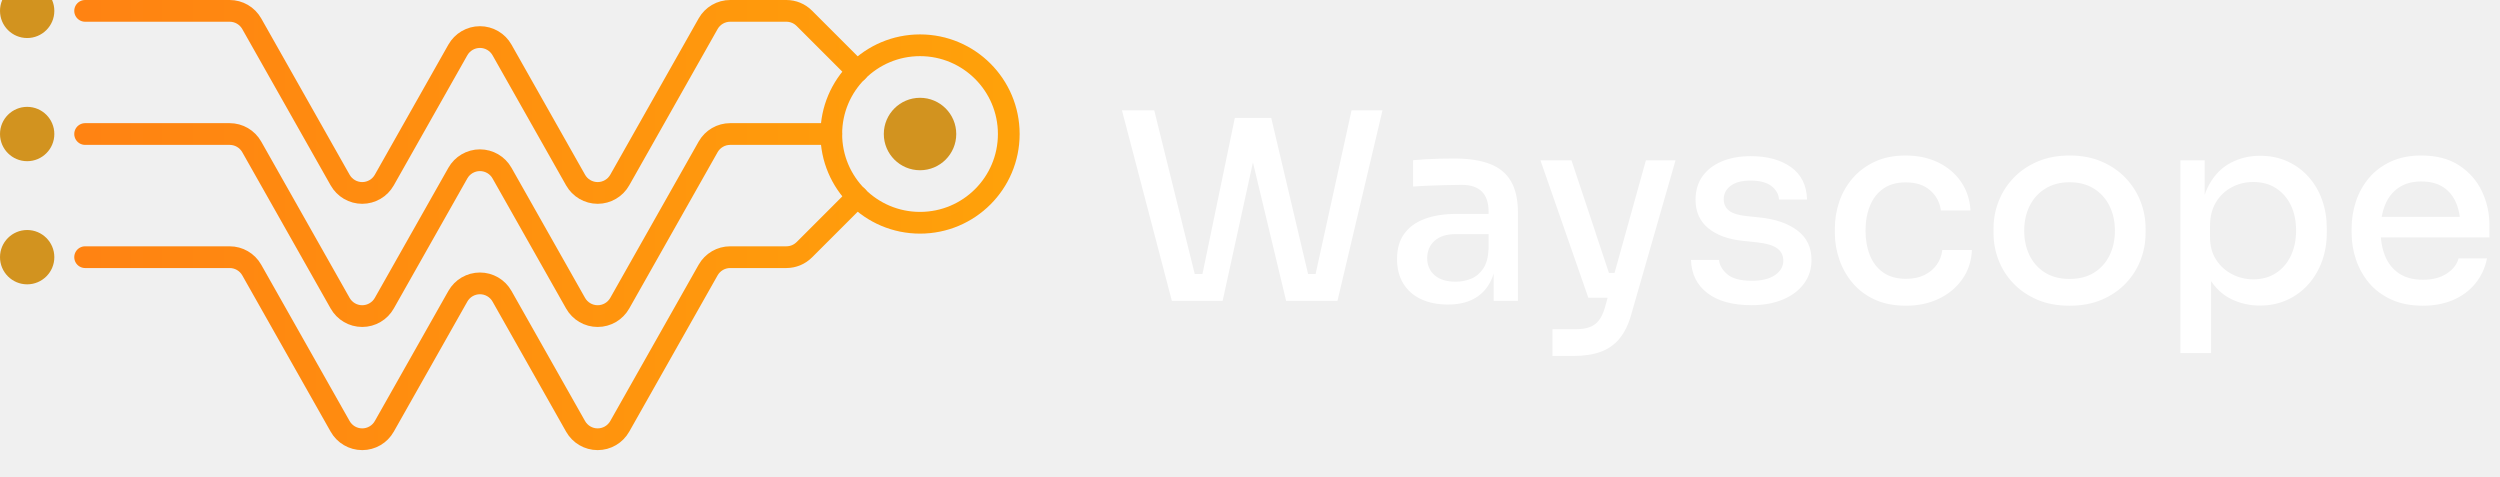
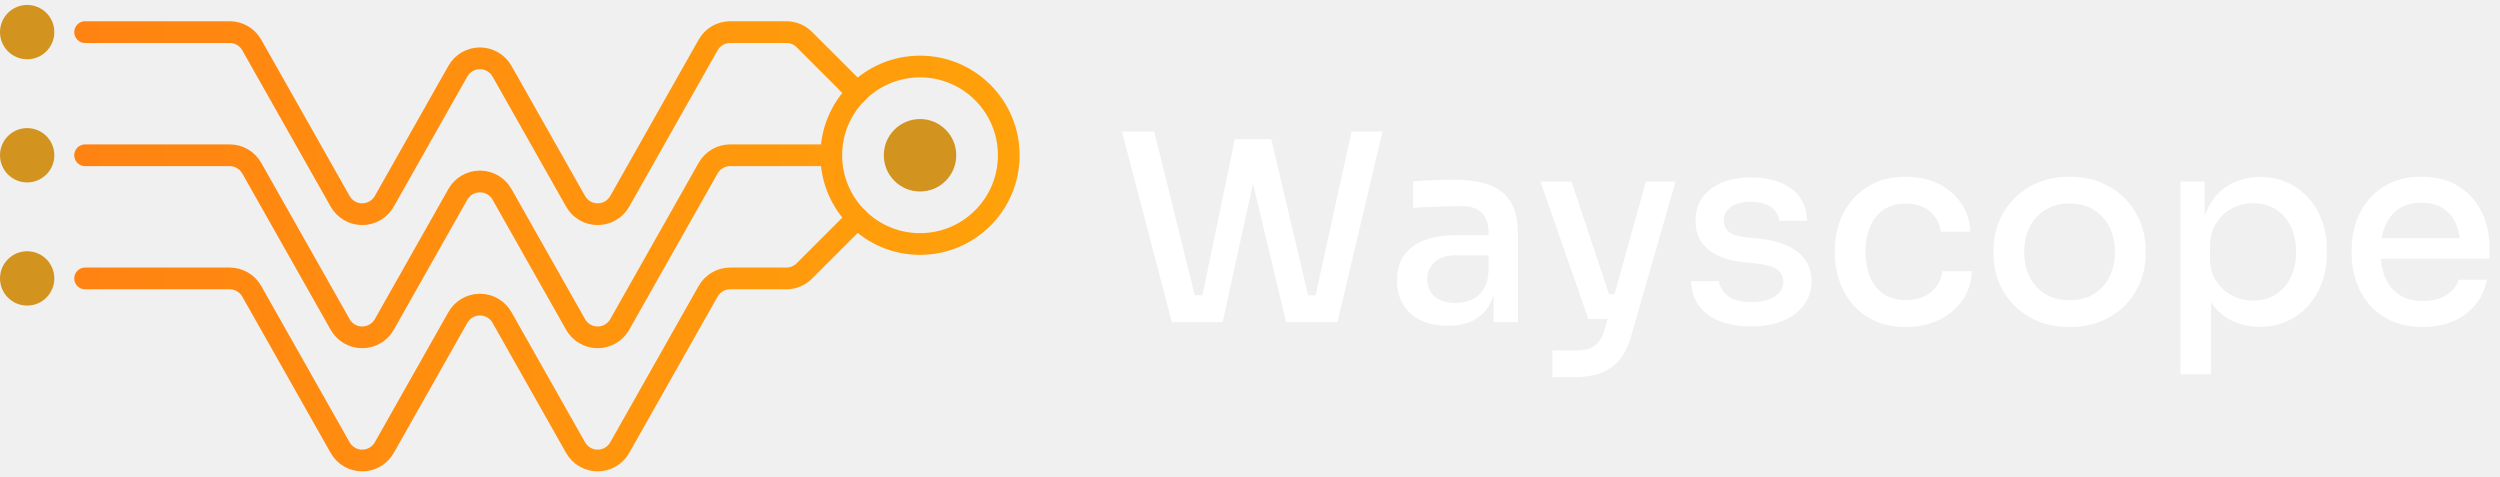
- <svg xmlns="http://www.w3.org/2000/svg" viewBox="15.00 84.00 1380.39 263.00" width="1380.39" height="263.00">
+ <svg xmlns="http://www.w3.org/2000/svg" viewBox="15.00 72.27 1380.39 263.00" width="1380.39" height="263.00">
  <defs>
    <linearGradient id="ws-orange" gradientUnits="userSpaceOnUse" x1="62" y1="0" x2="572" y2="0">
      <stop offset="0" stop-color="#FF8312" />
      <stop offset="1" stop-color="#FFA10A" />
    </linearGradient>
  </defs>
  <g>
    <g fill="none" stroke="url(#ws-orange)" stroke-width="12" stroke-linecap="round" stroke-linejoin="round">
      <path d="M62.0,90.0 L141.8,90.0 A14.0,14.0 0 0 1 154.0,97.1 L202.8,183.4 A14.0,14.0 0 0 0 227.2,183.4 L267.8,111.6 A14.0,14.0 0 0 1 292.2,111.6 L332.8,183.4 A14.0,14.0 0 0 0 357.2,183.4 L406.0,97.1 A14.0,14.0 0 0 1 418.2,90.0 L449.2,90.0 A14.0,14.0 0 0 1 459.1,94.1 L488.4,123.4" />
      <path d="M62.0,158.0 L141.8,158.0 A14.0,14.0 0 0 1 154.0,165.1 L202.8,251.4 A14.0,14.0 0 0 0 227.2,251.4 L267.8,179.6 A14.0,14.0 0 0 1 292.2,179.6 L332.8,251.4 A14.0,14.0 0 0 0 357.2,251.4 L406.0,165.1 A14.0,14.0 0 0 1 418.2,158.0 L474.0,158.0" />
      <path d="M62.0,226.0 L141.8,226.0 A14.0,14.0 0 0 1 154.0,233.1 L202.8,319.4 A14.0,14.0 0 0 0 227.2,319.4 L267.8,247.6 A14.0,14.0 0 0 1 292.2,247.6 L332.8,319.4 A14.0,14.0 0 0 0 357.2,319.4 L406.0,233.1 A14.0,14.0 0 0 1 418.2,226.0 L449.2,226.0 A14.0,14.0 0 0 0 459.1,221.9 L488.4,192.6" />
      <circle cx="523.0" cy="158" r="49" />
    </g>
    <g fill="#D2931F">
      <circle cx="30" cy="90" r="15" />
      <circle cx="30" cy="158" r="15" />
      <circle cx="30" cy="226" r="15" />
      <circle cx="523.0" cy="158" r="20" />
    </g>
  </g>
  <path transform="translate(630.60,250.13)" fill="#FFFFFF" d="M31.45 0 3.89 -105.2H21.72L44.93 -11.42L38.73 -14.84H54.51L47.63 -11.42L66.22 -101.02H81.6L59.48 0ZM94.54 0 70.33 -101.02H86.32L107.47 -11.42L100.8 -14.84H116.51L110.06 -11.42L130.67 -105.2H147.75L122.89 0Z M209.14 0V-23.13H206.33V-49.36Q206.33 -56.67 202.62 -60.36Q198.91 -64.06 191.52 -64.06Q187.49 -64.06 182.59 -63.91Q177.69 -63.77 172.97 -63.59Q168.25 -63.41 164.65 -63.12V-77.68Q167.89 -77.96 171.72 -78.2Q175.56 -78.43 179.65 -78.52Q183.74 -78.61 187.41 -78.61Q199.34 -78.61 207.1 -75.6Q214.87 -72.6 218.7 -66.04Q222.54 -59.48 222.54 -48.6V0ZM183.92 2.02Q175.35 2.02 169.02 -0.95Q162.7 -3.93 159.24 -9.57Q155.78 -15.2 155.78 -23.13Q155.78 -31.52 159.73 -37.02Q163.67 -42.51 171.06 -45.27Q178.44 -48.02 188.6 -48.02H208.13V-36.86H188.17Q180.57 -36.86 176.5 -33.16Q172.43 -29.47 172.43 -23.6Q172.43 -17.76 176.5 -14.18Q180.57 -10.59 188.17 -10.59Q192.71 -10.59 196.73 -12.25Q200.74 -13.91 203.39 -17.85Q206.04 -21.8 206.33 -28.75L210.65 -23.2Q209.93 -14.99 206.69 -9.4Q203.45 -3.82 197.75 -0.9Q192.06 2.02 183.92 2.02Z M241.6 30.41V15.64H254.5Q259 15.64 262.12 14.5Q265.23 13.37 267.27 10.72Q269.3 8.07 270.57 3.64L293.19 -77.6H309.55L285.08 7.6Q282.78 15.78 278.62 20.82Q274.46 25.87 268.19 28.14Q261.92 30.41 253.13 30.41ZM265.52 -1.73V-15.42H282.24V-1.73ZM261.41 -1.73 234.97 -77.6H252.12L277.34 -1.73Z M351.56 2.38Q335.88 2.38 327.18 -4.27Q318.48 -10.92 318.09 -22.59H333.58Q333.94 -18.34 338.1 -14.72Q342.26 -11.1 351.7 -11.1Q359.88 -11.1 364.47 -14.23Q369.06 -17.37 369.06 -22.23Q369.06 -26.55 365.64 -29.04Q362.22 -31.52 354.26 -32.35L346.62 -33.15Q334.59 -34.41 327.6 -40.15Q320.61 -45.9 320.61 -55.81Q320.61 -63.52 324.5 -68.88Q328.39 -74.25 335.27 -77.08Q342.15 -79.91 351.09 -79.91Q364.81 -79.91 373.32 -73.84Q381.82 -67.77 382.18 -55.95H366.69Q366.43 -60.31 362.53 -63.37Q358.62 -66.43 351.01 -66.43Q343.85 -66.43 340.01 -63.55Q336.17 -60.67 336.17 -56.17Q336.17 -52.17 339.05 -49.86Q341.94 -47.56 348.49 -46.84L356.13 -46.04Q369.24 -44.67 376.94 -38.8Q384.63 -32.93 384.63 -22.59Q384.63 -15.13 380.45 -9.49Q376.27 -3.85 368.83 -0.74Q361.39 2.38 351.56 2.38Z M436.83 2.67Q426.78 2.67 419.41 -0.77Q412.05 -4.22 407.2 -10.03Q402.35 -15.85 399.94 -22.99Q397.53 -30.12 397.53 -37.4V-40.06Q397.53 -47.66 399.98 -54.83Q402.43 -62 407.34 -67.71Q412.26 -73.42 419.58 -76.85Q426.89 -80.27 436.62 -80.27Q446.6 -80.27 454.47 -76.49Q462.34 -72.7 467.1 -65.89Q471.85 -59.08 472.43 -49.93H456.07Q455.21 -56.53 450.22 -60.98Q445.23 -65.43 436.62 -65.43Q429.19 -65.43 424.28 -61.97Q419.36 -58.51 416.91 -52.49Q414.46 -46.48 414.46 -38.73Q414.46 -31.31 416.85 -25.24Q419.25 -19.17 424.22 -15.67Q429.19 -12.18 436.83 -12.18Q442.7 -12.18 446.96 -14.27Q451.21 -16.36 453.77 -19.94Q456.32 -23.53 456.86 -28.1H473.22Q472.75 -18.77 467.85 -11.89Q462.95 -5.01 454.94 -1.17Q446.92 2.67 436.83 2.67Z M527.12 2.67Q516.92 2.67 509.14 -0.72Q501.36 -4.11 495.99 -9.78Q490.62 -15.46 487.88 -22.59Q485.14 -29.72 485.14 -37.32V-40.13Q485.14 -47.81 487.97 -55.03Q490.8 -62.26 496.24 -67.93Q501.68 -73.6 509.46 -76.94Q517.25 -80.27 527.12 -80.27Q537.02 -80.27 544.79 -76.94Q552.55 -73.6 557.99 -67.93Q563.43 -62.26 566.26 -55.03Q569.09 -47.81 569.09 -40.13V-37.32Q569.09 -29.72 566.35 -22.59Q563.61 -15.46 558.24 -9.78Q552.88 -4.11 545.09 -0.72Q537.31 2.67 527.12 2.67ZM527.12 -12.11Q535.11 -12.11 540.7 -15.62Q546.28 -19.13 549.22 -25.17Q552.16 -31.2 552.16 -38.73Q552.16 -46.44 549.15 -52.47Q546.14 -58.51 540.54 -62Q534.93 -65.5 527.12 -65.5Q519.41 -65.5 513.75 -62Q508.09 -58.51 505.09 -52.47Q502.08 -46.44 502.08 -38.73Q502.08 -31.2 505.01 -25.17Q507.95 -19.13 513.55 -15.62Q519.15 -12.11 527.12 -12.11Z M588.33 28.82V-77.6H601.73V-44.06L599.21 -44.28Q599.86 -56.49 604.32 -64.44Q608.79 -72.38 616.14 -76.25Q623.49 -80.12 632.35 -80.12Q640.68 -80.12 647.47 -77.01Q654.26 -73.89 659.12 -68.43Q663.98 -62.98 666.56 -55.73Q669.14 -48.49 669.14 -40.24V-37.43Q669.14 -29.18 666.51 -21.92Q663.88 -14.66 659 -9.17Q654.11 -3.67 647.3 -0.54Q640.5 2.59 632.17 2.59Q623.71 2.59 616.32 -1.03Q608.94 -4.65 604.23 -12.56Q599.53 -20.46 598.92 -33.11L605.26 -22.52V28.82ZM628.57 -11.89Q635.7 -11.89 641.02 -15.31Q646.33 -18.73 649.27 -24.84Q652.2 -30.95 652.2 -38.84Q652.2 -46.87 649.27 -52.87Q646.33 -58.87 641.04 -62.26Q635.74 -65.64 628.57 -65.64Q622.19 -65.64 616.74 -62.78Q611.28 -59.91 607.98 -54.49Q604.68 -49.07 604.68 -41.43V-35.23Q604.68 -27.89 608.07 -22.68Q611.46 -17.47 616.93 -14.68Q622.41 -11.89 628.57 -11.89Z M722.21 2.67Q712.12 2.67 704.66 -0.79Q697.2 -4.25 692.41 -10Q687.62 -15.74 685.24 -22.88Q682.86 -30.01 682.86 -37.47V-40.13Q682.86 -47.77 685.24 -54.92Q687.62 -62.08 692.39 -67.79Q697.17 -73.5 704.43 -76.88Q711.69 -80.27 721.34 -80.27Q733.95 -80.27 742.29 -74.77Q750.63 -69.28 754.79 -60.54Q758.95 -51.81 758.95 -41.79V-35.05H690.14V-46.37H747.6L742.96 -40.57Q742.96 -48.42 740.56 -54.08Q738.17 -59.73 733.39 -62.83Q728.62 -65.93 721.34 -65.93Q713.88 -65.93 708.88 -62.53Q703.87 -59.12 701.36 -53.05Q698.86 -46.98 698.86 -38.77Q698.86 -30.95 701.33 -24.82Q703.8 -18.7 708.98 -15.19Q714.17 -11.67 722.21 -11.67Q730.38 -11.67 735.54 -15.17Q740.69 -18.66 741.91 -23.45H757.62Q756 -15.49 751.15 -9.58Q746.31 -3.67 738.94 -0.5Q731.57 2.67 722.21 2.67Z" />
</svg>
